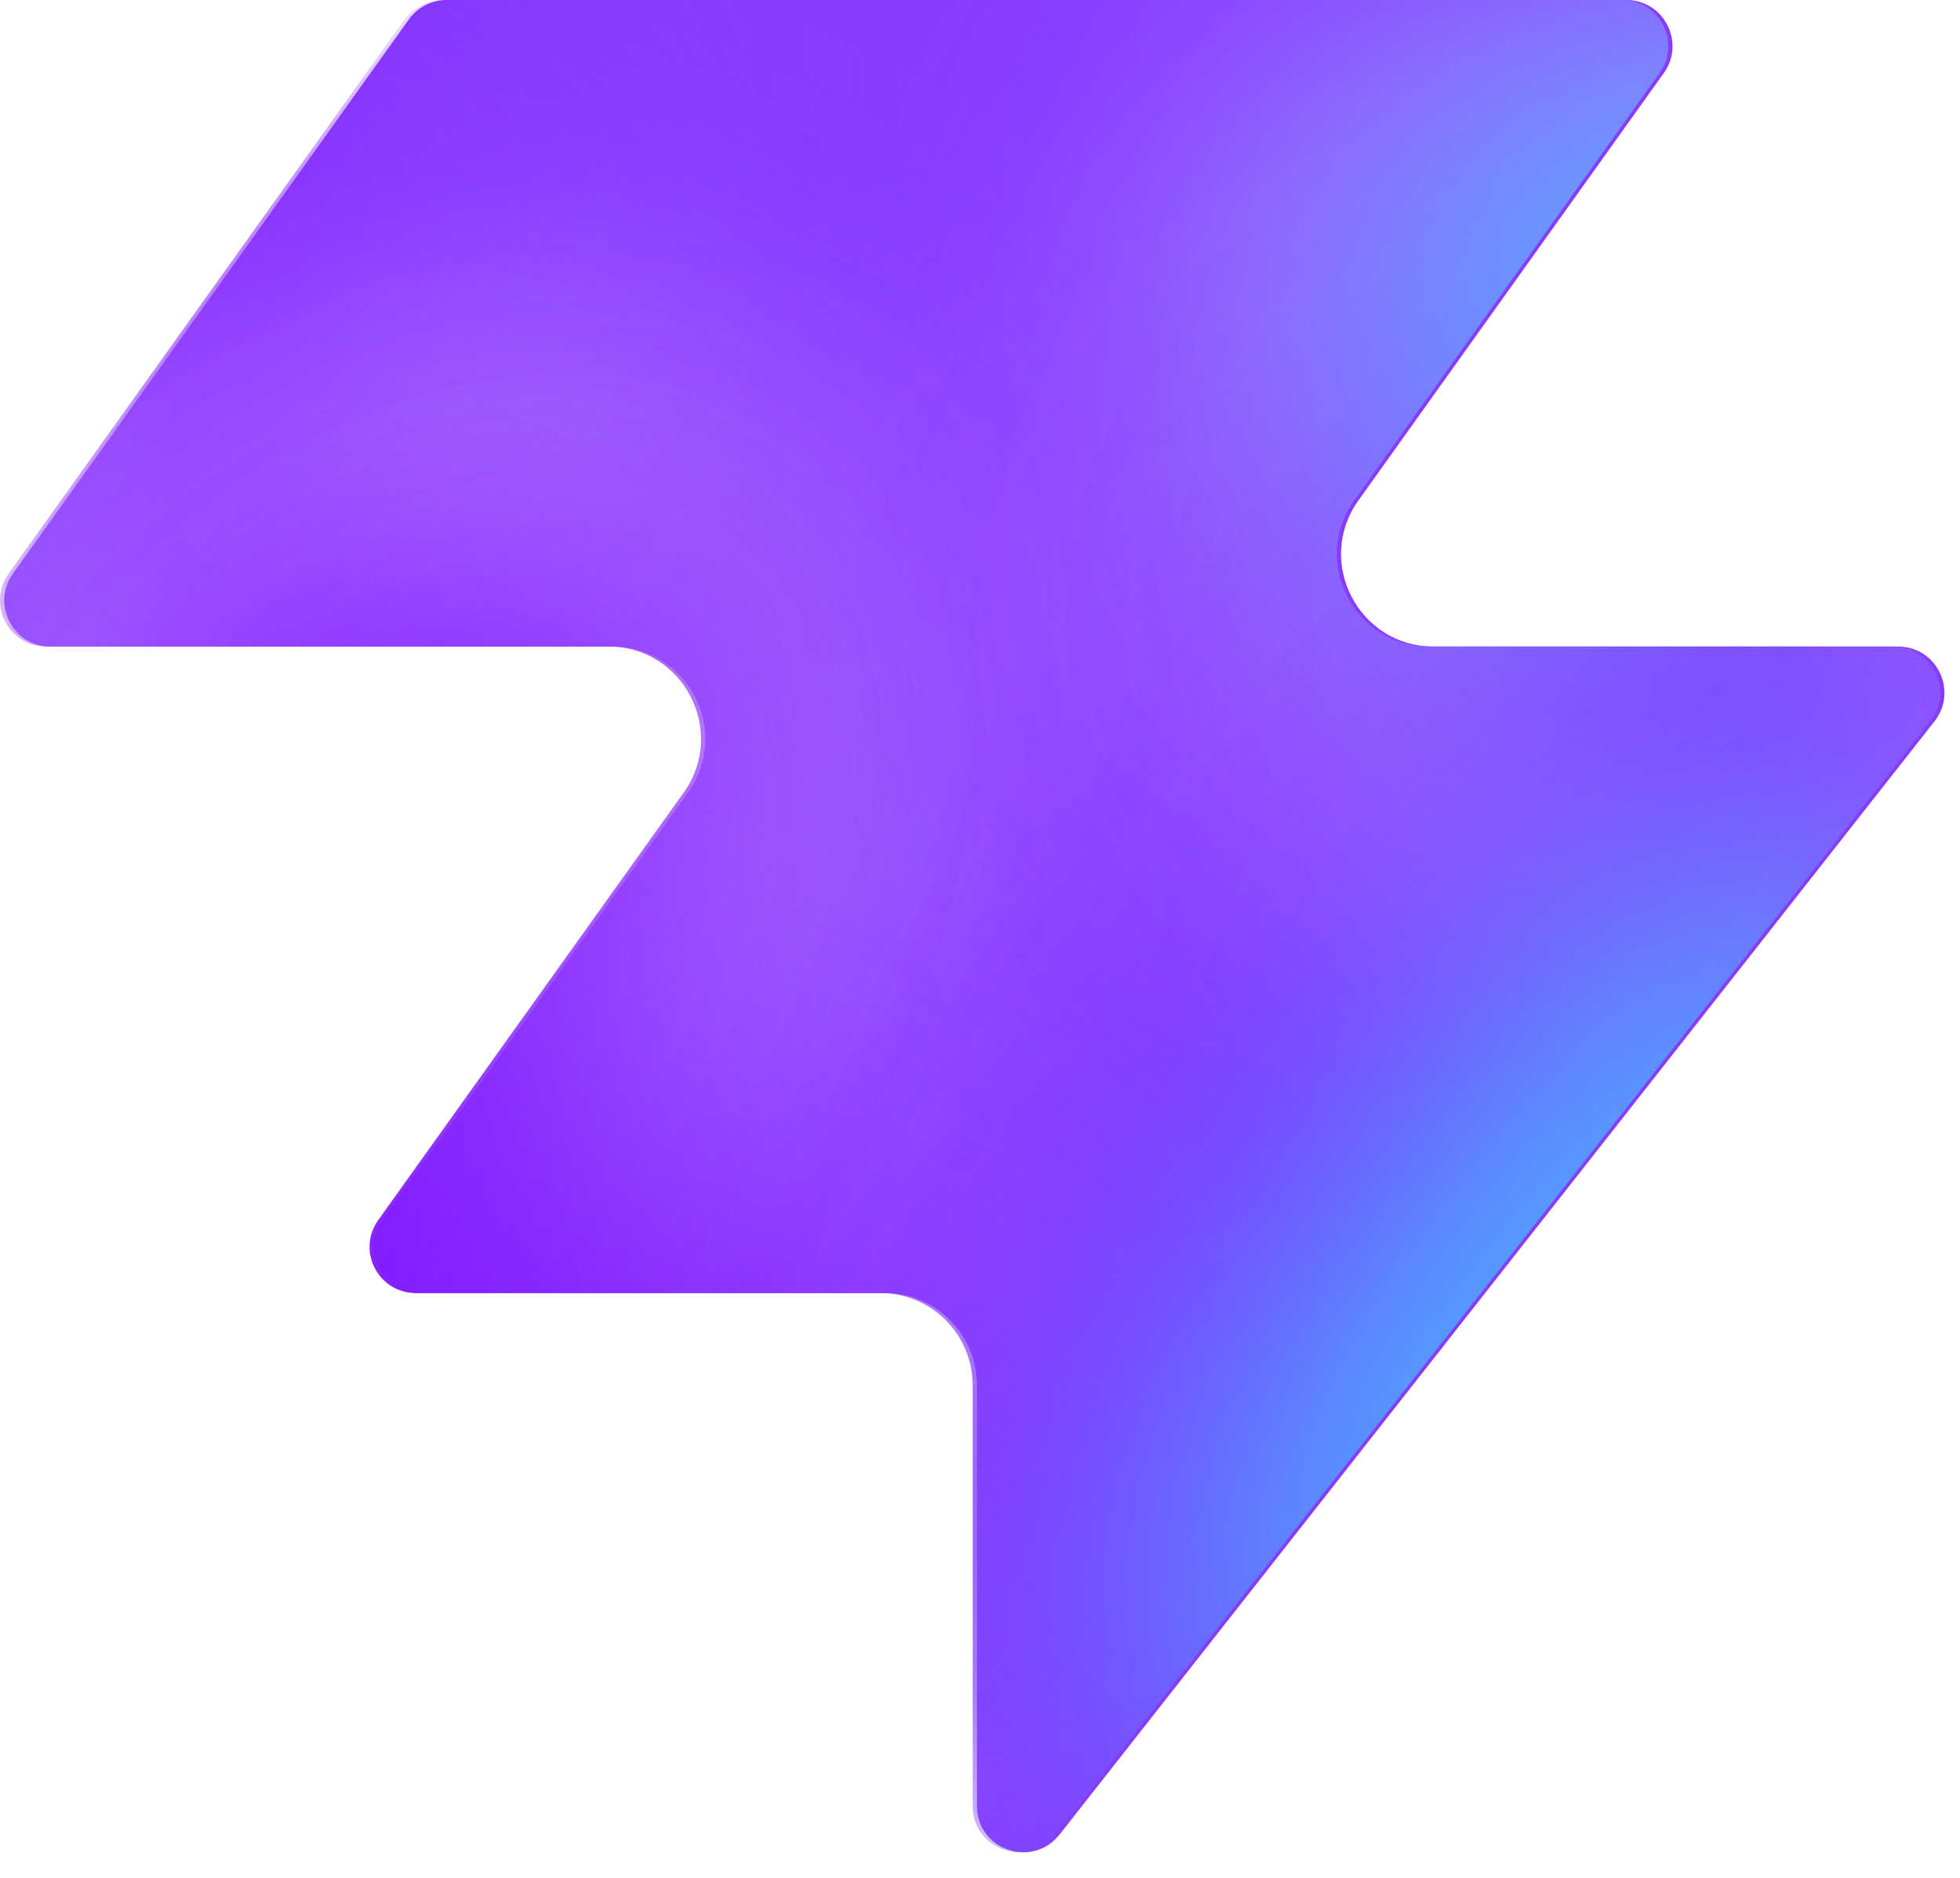
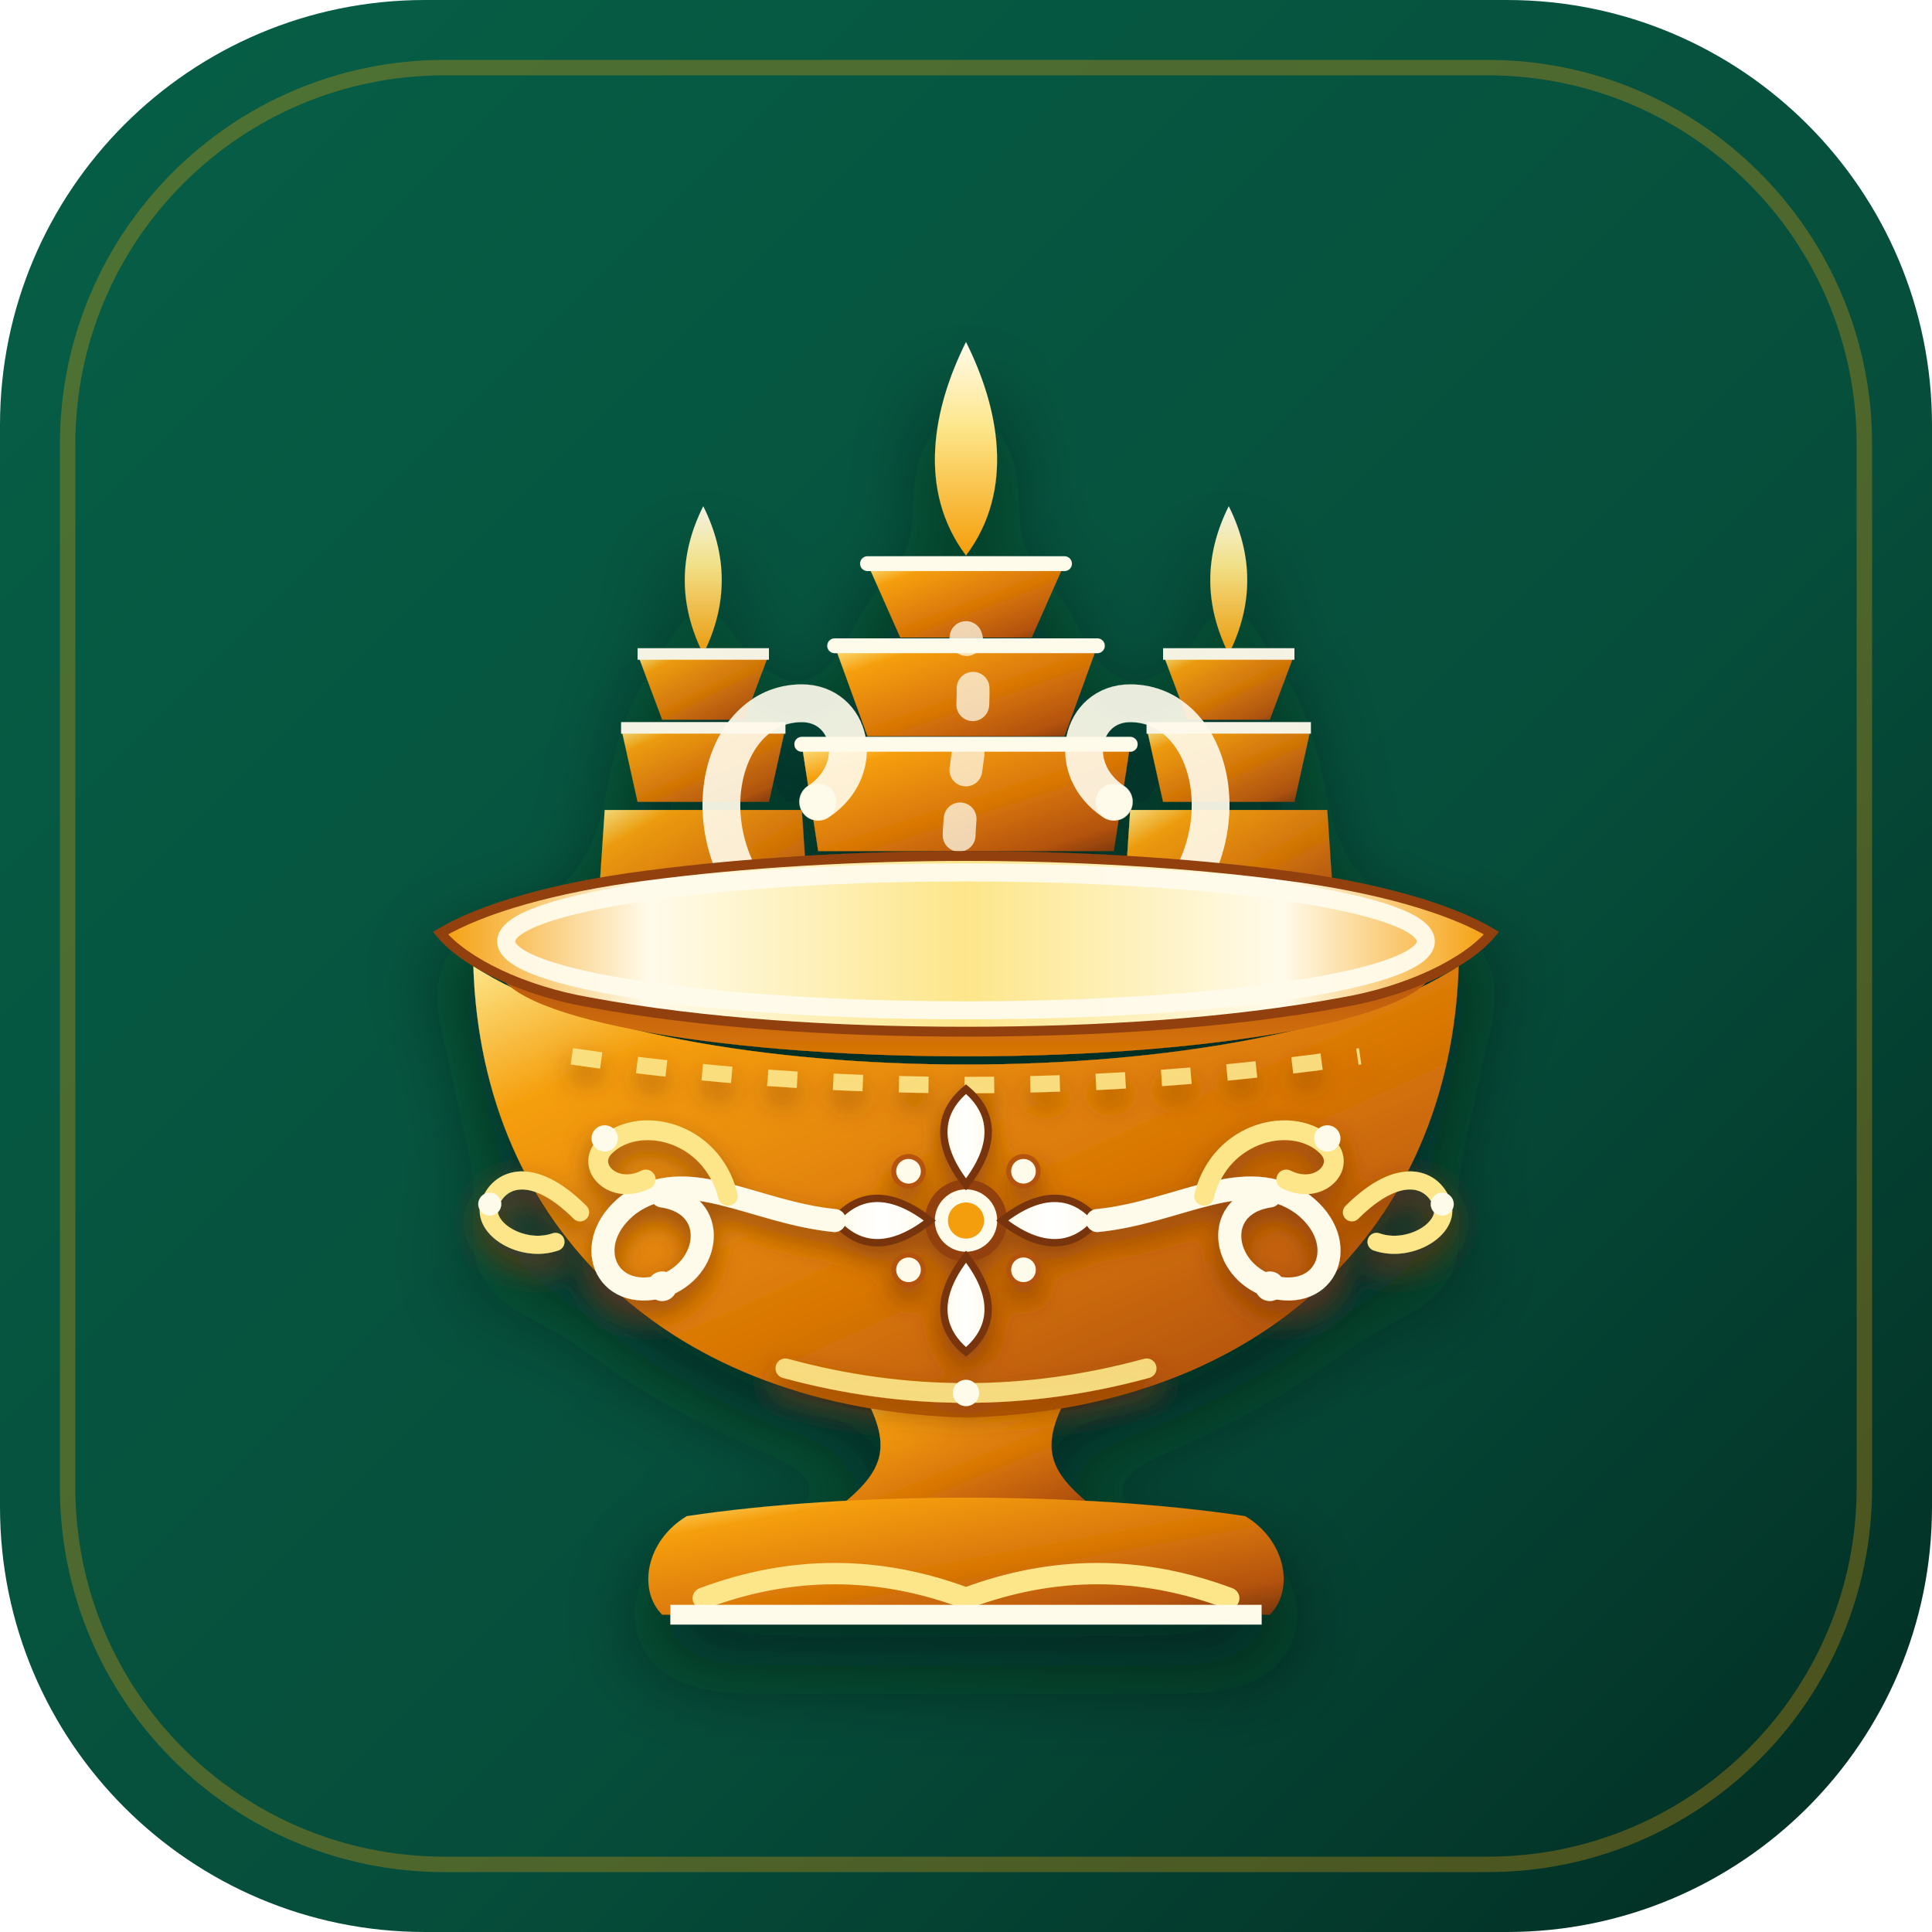
- <svg xmlns="http://www.w3.org/2000/svg" width="48" height="46" fill="none" viewBox="0 0 48 46">
-   <path fill="#863bff" d="M25.946 44.938c-.664.845-2.021.375-2.021-.698V33.937a2.26 2.26 0 0 0-2.262-2.262H10.287c-.92 0-1.456-1.04-.92-1.788l7.48-10.471c1.07-1.497 0-3.578-1.842-3.578H1.237c-.92 0-1.456-1.04-.92-1.788L10.013.474c.214-.297.556-.474.92-.474h28.894c.92 0 1.456 1.04.92 1.788l-7.48 10.471c-1.07 1.498 0 3.579 1.842 3.579h11.377c.943 0 1.473 1.088.89 1.83L25.947 44.94z" style="fill:#863bff;fill:color(display-p3 .525 .23 1);fill-opacity:1" />
-   <mask id="a" width="48" height="46" x="0" y="0" maskUnits="userSpaceOnUse" style="mask-type:alpha">
-     <path fill="#000" d="M25.842 44.938c-.664.844-2.021.375-2.021-.698V33.937a2.26 2.26 0 0 0-2.262-2.262H10.183c-.92 0-1.456-1.04-.92-1.788l7.48-10.471c1.07-1.498 0-3.579-1.842-3.579H1.133c-.92 0-1.456-1.04-.92-1.787L9.91.473c.214-.297.556-.474.92-.474h28.894c.92 0 1.456 1.04.92 1.788l-7.48 10.471c-1.07 1.498 0 3.578 1.842 3.578h11.377c.943 0 1.473 1.088.89 1.832L25.843 44.94z" style="fill:#000;fill-opacity:1" />
-   </mask>
-   <g mask="url(#a)">
-     <g filter="url(#b)">
-       <ellipse cx="5.508" cy="14.704" fill="#ede6ff" rx="5.508" ry="14.704" style="fill:#ede6ff;fill:color(display-p3 .927 .903 1);fill-opacity:1" transform="matrix(.00324 1 1 -.00324 -4.47 31.516)" />
+ <svg xmlns="http://www.w3.org/2000/svg" viewBox="0 0 100 100" fill="none">
+   <defs>
+     <linearGradient id="emeraldBg" x1="0%" y1="0%" x2="100%" y2="100%">
+       <stop offset="0%" stop-color="#065F46" />
+       <stop offset="60%" stop-color="#064E3B" />
+       <stop offset="100%" stop-color="#022C22" />
+     </linearGradient>
+     <linearGradient id="goldGrad" x1="0%" y1="0%" x2="100%" y2="100%">
+       <stop offset="0%" stop-color="#FDE68A" />
+       <stop offset="18%" stop-color="#F59E0B" />
+       <stop offset="55%" stop-color="#D97706" />
+       <stop offset="85%" stop-color="#B45309" />
+       <stop offset="100%" stop-color="#78350F" />
+     </linearGradient>
+     <linearGradient id="goldHighlight" x1="0%" y1="0%" x2="0%" y2="100%">
+       <stop offset="0%" stop-color="#FFFBEB" />
+       <stop offset="40%" stop-color="#FDE68A" />
+       <stop offset="100%" stop-color="#F59E0B" />
+     </linearGradient>
+     <linearGradient id="goldRimGrad" x1="0%" y1="0%" x2="100%" y2="0%">
+       <stop offset="0%" stop-color="#F59E0B" />
+       <stop offset="20%" stop-color="#FFFBEB" />
+       <stop offset="50%" stop-color="#FDE68A" />
+       <stop offset="80%" stop-color="#FFFBEB" />
+       <stop offset="100%" stop-color="#F59E0B" />
+     </linearGradient>
+     <linearGradient id="soupGrad" x1="0%" y1="0%" x2="0%" y2="100%">
+       <stop offset="0%" stop-color="#78350F" />
+       <stop offset="50%" stop-color="#B45309" />
+       <stop offset="100%" stop-color="#D97706" />
+     </linearGradient>
+     <linearGradient id="phkaGlow" x1="0%" y1="0%" x2="100%" y2="0%">
+       <stop offset="0%" stop-color="#FFFBEB" />
+       <stop offset="50%" stop-color="#FFFFFF" />
+       <stop offset="100%" stop-color="#FFFBEB" />
+     </linearGradient>
+     <filter id="emblemShadow" x="-30%" y="-30%" width="160%" height="160%">
+       <feDropShadow dx="0" dy="2.5" stdDeviation="2.6" flood-color="#011F18" flood-opacity="0.65" />
+     </filter>
+     <filter id="motifGlow" x="-20%" y="-20%" width="140%" height="140%">
+       <feDropShadow dx="0" dy="0.8" stdDeviation="0.8" flood-color="#78350F" flood-opacity="0.7" />
+     </filter>
+   </defs>
+   <rect width="100" height="100" rx="22" fill="url(#emeraldBg)" />
+   <rect x="3.5" y="3.5" width="93" height="93" rx="19.5" fill="none" stroke="#F59E0B" stroke-width="0.8" opacity="0.3" />
+   <g transform="translate(50, 50) scale(0.85) translate(-50, -50)" filter="url(#emblemShadow)">
+     <g opacity="0.95">
+       <path d="M34 22 C32.5 25, 32.5 28, 34 31 C35.5 28, 35.5 25, 34 22 Z" fill="url(#goldHighlight)" />
+       <path d="M30 31 L38 31 L36.5 35 L31.5 35 Z" fill="url(#goldGrad)" />
+       <path d="M29 35.5 L39 35.5 L38 40 L30 40 Z" fill="url(#goldGrad)" />
+       <path d="M28 40.5 L40 40.5 L40.5 48 L27.5 48 Z" fill="url(#goldGrad)" />
+       <line x1="30" y1="31" x2="38" y2="31" stroke="#FFFBEB" stroke-width="0.7" />
+       <line x1="29" y1="35.5" x2="39" y2="35.5" stroke="#FFFBEB" stroke-width="0.7" />
    </g>
-     <g filter="url(#c)">
-       <ellipse cx="10.399" cy="29.851" fill="#ede6ff" rx="10.399" ry="29.851" style="fill:#ede6ff;fill:color(display-p3 .927 .903 1);fill-opacity:1" transform="matrix(.00324 1 1 -.00324 -39.328 7.883)" />
+     <g opacity="0.95">
+       <path d="M66 22 C64.5 25, 64.5 28, 66 31 C67.5 28, 67.5 25, 66 22 Z" fill="url(#goldHighlight)" />
+       <path d="M62 31 L70 31 L68.5 35 L63.5 35 Z" fill="url(#goldGrad)" />
+       <path d="M61 35.5 L71 35.5 L70 40 L62 40 Z" fill="url(#goldGrad)" />
+       <path d="M60 40.5 L72 40.5 L72.5 48 L59.5 48 Z" fill="url(#goldGrad)" />
+       <line x1="62" y1="31" x2="70" y2="31" stroke="#FFFBEB" stroke-width="0.7" />
+       <line x1="61" y1="35.5" x2="71" y2="35.5" stroke="#FFFBEB" stroke-width="0.7" />
    </g>
-     <g filter="url(#d)">
-       <ellipse cx="5.508" cy="30.487" fill="#7e14ff" rx="5.508" ry="30.487" style="fill:#7e14ff;fill:color(display-p3 .492 .077 1);fill-opacity:1" transform="rotate(89.814 -25.913 -14.639)scale(1 -1)" />
+     <g>
+       <path d="M50 12 C48 16, 47 21, 50 25 C53 21, 52 16, 50 12 Z" fill="url(#goldHighlight)" />
+       <path d="M44 25.5 L56 25.5 L54 30 L46 30 Z" fill="url(#goldGrad)" />
+       <path d="M42 30.5 L58 30.5 L56 36 L44 36 Z" fill="url(#goldGrad)" />
+       <path d="M40 36.5 L60 36.5 L59 43 L41 43 Z" fill="url(#goldGrad)" />
+       <path d="M39 43.5 L61 43.5 L61.5 50 L38.5 50 Z" fill="url(#goldGrad)" />
+       <line x1="44" y1="25.5" x2="56" y2="25.5" stroke="#FFFBEB" stroke-width="0.9" stroke-linecap="round" />
+       <line x1="42" y1="30.5" x2="58" y2="30.5" stroke="#FFFBEB" stroke-width="0.9" stroke-linecap="round" />
+       <line x1="40" y1="36.5" x2="60" y2="36.5" stroke="#FFFBEB" stroke-width="0.9" stroke-linecap="round" />
    </g>
-     <g filter="url(#e)">
-       <ellipse cx="5.508" cy="30.599" fill="#7e14ff" rx="5.508" ry="30.599" style="fill:#7e14ff;fill:color(display-p3 .492 .077 1);fill-opacity:1" transform="rotate(89.814 -32.644 -3.334)scale(1 -1)" />
-     </g>
-     <g filter="url(#f)">
-       <ellipse cx="5.508" cy="30.599" fill="#7e14ff" rx="5.508" ry="30.599" style="fill:#7e14ff;fill:color(display-p3 .492 .077 1);fill-opacity:1" transform="matrix(.00324 1 1 -.00324 -34.34 30.47)" />
-     </g>
-     <g filter="url(#g)">
-       <ellipse cx="14.072" cy="22.078" fill="#ede6ff" rx="14.072" ry="22.078" style="fill:#ede6ff;fill:color(display-p3 .927 .903 1);fill-opacity:1" transform="rotate(93.35 24.506 48.493)scale(-1 1)" />
-     </g>
-     <g filter="url(#h)">
-       <ellipse cx="3.47" cy="21.501" fill="#7e14ff" rx="3.47" ry="21.501" style="fill:#7e14ff;fill:color(display-p3 .492 .077 1);fill-opacity:1" transform="rotate(89.009 28.708 47.59)scale(-1 1)" />
-     </g>
-     <g filter="url(#i)">
-       <ellipse cx="3.47" cy="21.501" fill="#7e14ff" rx="3.47" ry="21.501" style="fill:#7e14ff;fill:color(display-p3 .492 .077 1);fill-opacity:1" transform="rotate(89.009 28.708 47.59)scale(-1 1)" />
-     </g>
-     <g filter="url(#j)">
-       <ellipse cx=".387" cy="8.972" fill="#7e14ff" rx="4.407" ry="29.108" style="fill:#7e14ff;fill:color(display-p3 .492 .077 1);fill-opacity:1" transform="rotate(39.51 .387 8.972)" />
-     </g>
-     <g filter="url(#k)">
-       <ellipse cx="47.523" cy="-6.092" fill="#7e14ff" rx="4.407" ry="29.108" style="fill:#7e14ff;fill:color(display-p3 .492 .077 1);fill-opacity:1" transform="rotate(37.892 47.523 -6.092)" />
-     </g>
-     <g filter="url(#l)">
-       <ellipse cx="41.412" cy="6.333" fill="#47bfff" rx="5.971" ry="9.665" style="fill:#47bfff;fill:color(display-p3 .28 .748 1);fill-opacity:1" transform="rotate(37.892 41.412 6.333)" />
-     </g>
-     <g filter="url(#m)">
-       <ellipse cx="-1.879" cy="38.332" fill="#7e14ff" rx="4.407" ry="29.108" style="fill:#7e14ff;fill:color(display-p3 .492 .077 1);fill-opacity:1" transform="rotate(37.892 -1.88 38.332)" />
-     </g>
-     <g filter="url(#n)">
-       <ellipse cx="-1.879" cy="38.332" fill="#7e14ff" rx="4.407" ry="29.108" style="fill:#7e14ff;fill:color(display-p3 .492 .077 1);fill-opacity:1" transform="rotate(37.892 -1.88 38.332)" />
-     </g>
-     <g filter="url(#o)">
-       <ellipse cx="35.651" cy="29.907" fill="#7e14ff" rx="4.407" ry="29.108" style="fill:#7e14ff;fill:color(display-p3 .492 .077 1);fill-opacity:1" transform="rotate(37.892 35.651 29.907)" />
-     </g>
-     <g filter="url(#p)">
-       <ellipse cx="38.418" cy="32.4" fill="#47bfff" rx="5.971" ry="15.297" style="fill:#47bfff;fill:color(display-p3 .28 .748 1);fill-opacity:1" transform="rotate(37.892 38.418 32.4)" />
+     <path d="M38 47 C33 42, 35 34, 40 34 C43 34, 44 38, 41 40" stroke="#FFFBEB" stroke-width="2.3" stroke-linecap="round" fill="none" opacity="0.9" />
+     <circle cx="41" cy="40" r="1.1" fill="#FFFBEB" />
+     <path d="M62 47 C67 42, 65 34, 60 34 C57 34, 56 38, 59 40" stroke="#FFFBEB" stroke-width="2.3" stroke-linecap="round" fill="none" opacity="0.9" />
+     <circle cx="59" cy="40" r="1.1" fill="#FFFBEB" />
+     <path d="M50 46 C48.5 41, 51.5 35, 50 30" stroke="#FFFBEB" stroke-width="2" stroke-linecap="round" stroke-dasharray="1 3" fill="none" opacity="0.75" />
+     <path d="M44 76.5 C45.5 79.5, 45 81, 41.5 83.5 L58.5 83.5 C55 81, 54.5 79.5, 56 76.5 Z" fill="url(#goldGrad)" />
+     <path d="M33 83.5 C43 82, 57 82, 67 83.5 C69.5 85, 70 88, 68.5 89.5 L31.5 89.5 C30 88, 30.5 85, 33 83.5 Z" fill="url(#goldGrad)" />
+     <path d="M34 88.5 Q42 85.5 50 88.5 Q58 85.5 66 88.5" stroke="#FDE68A" stroke-width="1.3" stroke-linecap="round" fill="none" />
+     <line x1="32" y1="89.5" x2="68" y2="89.5" stroke="#FFFBEB" stroke-width="1.2" />
+     <path d="M20 50 C20.5 66, 32 77, 50 77.5 C68 77, 79.5 66, 80 50 C74 54, 62 56, 50 56 C38 56, 26 54, 20 50 Z" fill="url(#goldGrad)" />
+     <ellipse cx="50" cy="50" rx="28.5" ry="5.5" fill="url(#soupGrad)" />
+     <ellipse cx="50" cy="50.5" rx="24" ry="3.5" fill="#78350F" opacity="0.45" />
+     <path d="M30 50 Q50 53 70 50 Q50 48.5 30 50 Z" fill="#FDE68A" opacity="0.4" />
+     <path d="M18 48 C19.5 49.8, 23 51.5, 27 52.2 C34 53.5, 42 54, 50 54 C58 54, 66 53.5, 73 52.2 C77 51.5, 80.5 49.8, 82 48 C79.5 46.5, 75 45.2, 69.5 44.5 C63.5 43.7, 56.5 43.3, 50 43.3 C43.5 43.3, 36.5 43.7, 30.5 44.5 C25 45.2, 20.5 46.5, 18 48 Z" fill="url(#goldRimGrad)" stroke="#92400E" stroke-width="0.6" />
+     <ellipse cx="50" cy="48.5" rx="28" ry="4.2" stroke="#FFFBEB" stroke-width="1.1" fill="none" opacity="0.95" />
+     <g filter="url(#motifGlow)">
+       <path d="M26 55.5 Q50 59 74 55.5" stroke="#FDE68A" stroke-width="1" stroke-dasharray="1.8 2.2" fill="none" opacity="0.9" />
+       <circle cx="50" cy="65.5" r="2.2" fill="#FFFBEB" stroke="#92400E" stroke-width="0.6" />
+       <circle cx="50" cy="65.5" r="1.1" fill="#F59E0B" />
+       <path d="M50 63.3 C48.2 61, 48.2 59, 50 57.5 C51.8 59, 51.8 61, 50 63.3 Z" fill="url(#phkaGlow)" stroke="#78350F" stroke-width="0.45" />
+       <path d="M50 67.7 C48.2 70, 48.2 72, 50 73.5 C51.8 72, 51.8 70, 50 67.7 Z" fill="url(#phkaGlow)" stroke="#78350F" stroke-width="0.45" />
+       <path d="M47.8 65.5 C45.5 63.7, 43.5 63.7, 42 65.5 C43.5 67.3, 45.5 67.3, 47.8 65.5 Z" fill="url(#phkaGlow)" stroke="#78350F" stroke-width="0.45" />
+       <path d="M52.2 65.5 C54.5 63.7, 56.5 63.7, 58 65.5 C56.5 67.3, 54.5 67.3, 52.2 65.5 Z" fill="url(#phkaGlow)" stroke="#78350F" stroke-width="0.45" />
+       <circle cx="46.5" cy="62.5" r="0.9" fill="#FFFBEB" stroke="#B45309" stroke-width="0.3" />
+       <circle cx="53.5" cy="62.5" r="0.9" fill="#FFFBEB" stroke="#B45309" stroke-width="0.3" />
+       <circle cx="46.5" cy="68.5" r="0.9" fill="#FFFBEB" stroke="#B45309" stroke-width="0.3" />
+       <circle cx="53.5" cy="68.5" r="0.9" fill="#FFFBEB" stroke="#B45309" stroke-width="0.3" />
+       <path d="M42 65.5 C37 65, 33 62, 29.5 64.5 C26.5 66.8, 28 70.5, 31.5 69.5 C34.5 68.5, 35 64.5, 31.5 64" stroke="#FFFBEB" stroke-width="1.4" stroke-linecap="round" fill="none" />
+       <path d="M35.5 64 C34.5 60, 30 59, 28 61 C26.8 62.2, 28.5 64, 30.5 63" stroke="#FDE68A" stroke-width="1.2" stroke-linecap="round" fill="none" />
+       <path d="M26.5 65 C23.5 62, 21.5 63, 21 64.5 C20.5 66, 23 67.5, 25 66.8" stroke="#FDE68A" stroke-width="1.1" stroke-linecap="round" fill="none" />
+       <circle cx="31.5" cy="69.5" r="0.9" fill="#FFFBEB" />
+       <circle cx="28" cy="60.5" r="0.8" fill="#FFFBEB" />
+       <circle cx="21" cy="64.5" r="0.7" fill="#FFFBEB" />
+       <path d="M58 65.5 C63 65, 67 62, 70.5 64.5 C73.5 66.8, 72 70.5, 68.5 69.5 C65.5 68.5, 65 64.5, 68.5 64" stroke="#FFFBEB" stroke-width="1.4" stroke-linecap="round" fill="none" />
+       <path d="M64.5 64 C65.5 60, 70 59, 72 61 C73.2 62.2, 71.5 64, 69.5 63" stroke="#FDE68A" stroke-width="1.2" stroke-linecap="round" fill="none" />
+       <path d="M73.5 65 C76.5 62, 78.5 63, 79 64.5 C79.5 66, 77 67.5, 75 66.8" stroke="#FDE68A" stroke-width="1.1" stroke-linecap="round" fill="none" />
+       <circle cx="68.5" cy="69.5" r="0.9" fill="#FFFBEB" />
+       <circle cx="72" cy="60.5" r="0.8" fill="#FFFBEB" />
+       <circle cx="79" cy="64.5" r="0.7" fill="#FFFBEB" />
+       <path d="M39 74.5 Q50 77.5 61 74.5" stroke="#FDE68A" stroke-width="1.2" stroke-linecap="round" fill="none" opacity="0.9" />
+       <circle cx="50" cy="76" r="0.8" fill="#FFFBEB" />
    </g>
  </g>
-   <defs>
-     <filter id="b" width="60.045" height="41.654" x="-19.77" y="16.149" color-interpolation-filters="sRGB" filterUnits="userSpaceOnUse">
-       <feFlood flood-opacity="0" result="BackgroundImageFix" />
-       <feBlend in="SourceGraphic" in2="BackgroundImageFix" result="shape" />
-       <feGaussianBlur result="effect1_foregroundBlur_2002_17158" stdDeviation="7.659" />
-     </filter>
-     <filter id="c" width="90.34" height="51.437" x="-54.613" y="-7.533" color-interpolation-filters="sRGB" filterUnits="userSpaceOnUse">
-       <feFlood flood-opacity="0" result="BackgroundImageFix" />
-       <feBlend in="SourceGraphic" in2="BackgroundImageFix" result="shape" />
-       <feGaussianBlur result="effect1_foregroundBlur_2002_17158" stdDeviation="7.659" />
-     </filter>
-     <filter id="d" width="79.355" height="29.4" x="-49.64" y="2.03" color-interpolation-filters="sRGB" filterUnits="userSpaceOnUse">
-       <feFlood flood-opacity="0" result="BackgroundImageFix" />
-       <feBlend in="SourceGraphic" in2="BackgroundImageFix" result="shape" />
-       <feGaussianBlur result="effect1_foregroundBlur_2002_17158" stdDeviation="4.596" />
-     </filter>
-     <filter id="e" width="79.579" height="29.4" x="-45.045" y="20.029" color-interpolation-filters="sRGB" filterUnits="userSpaceOnUse">
-       <feFlood flood-opacity="0" result="BackgroundImageFix" />
-       <feBlend in="SourceGraphic" in2="BackgroundImageFix" result="shape" />
-       <feGaussianBlur result="effect1_foregroundBlur_2002_17158" stdDeviation="4.596" />
-     </filter>
-     <filter id="f" width="79.579" height="29.4" x="-43.513" y="21.178" color-interpolation-filters="sRGB" filterUnits="userSpaceOnUse">
-       <feFlood flood-opacity="0" result="BackgroundImageFix" />
-       <feBlend in="SourceGraphic" in2="BackgroundImageFix" result="shape" />
-       <feGaussianBlur result="effect1_foregroundBlur_2002_17158" stdDeviation="4.596" />
-     </filter>
-     <filter id="g" width="74.749" height="58.852" x="15.756" y="-17.901" color-interpolation-filters="sRGB" filterUnits="userSpaceOnUse">
-       <feFlood flood-opacity="0" result="BackgroundImageFix" />
-       <feBlend in="SourceGraphic" in2="BackgroundImageFix" result="shape" />
-       <feGaussianBlur result="effect1_foregroundBlur_2002_17158" stdDeviation="7.659" />
-     </filter>
-     <filter id="h" width="61.377" height="25.362" x="23.548" y="2.284" color-interpolation-filters="sRGB" filterUnits="userSpaceOnUse">
-       <feFlood flood-opacity="0" result="BackgroundImageFix" />
-       <feBlend in="SourceGraphic" in2="BackgroundImageFix" result="shape" />
-       <feGaussianBlur result="effect1_foregroundBlur_2002_17158" stdDeviation="4.596" />
-     </filter>
-     <filter id="i" width="61.377" height="25.362" x="23.548" y="2.284" color-interpolation-filters="sRGB" filterUnits="userSpaceOnUse">
-       <feFlood flood-opacity="0" result="BackgroundImageFix" />
-       <feBlend in="SourceGraphic" in2="BackgroundImageFix" result="shape" />
-       <feGaussianBlur result="effect1_foregroundBlur_2002_17158" stdDeviation="4.596" />
-     </filter>
-     <filter id="j" width="56.045" height="63.649" x="-27.636" y="-22.853" color-interpolation-filters="sRGB" filterUnits="userSpaceOnUse">
-       <feFlood flood-opacity="0" result="BackgroundImageFix" />
-       <feBlend in="SourceGraphic" in2="BackgroundImageFix" result="shape" />
-       <feGaussianBlur result="effect1_foregroundBlur_2002_17158" stdDeviation="4.596" />
-     </filter>
-     <filter id="k" width="54.814" height="64.646" x="20.116" y="-38.415" color-interpolation-filters="sRGB" filterUnits="userSpaceOnUse">
-       <feFlood flood-opacity="0" result="BackgroundImageFix" />
-       <feBlend in="SourceGraphic" in2="BackgroundImageFix" result="shape" />
-       <feGaussianBlur result="effect1_foregroundBlur_2002_17158" stdDeviation="4.596" />
-     </filter>
-     <filter id="l" width="33.541" height="35.313" x="24.641" y="-11.323" color-interpolation-filters="sRGB" filterUnits="userSpaceOnUse">
-       <feFlood flood-opacity="0" result="BackgroundImageFix" />
-       <feBlend in="SourceGraphic" in2="BackgroundImageFix" result="shape" />
-       <feGaussianBlur result="effect1_foregroundBlur_2002_17158" stdDeviation="4.596" />
-     </filter>
-     <filter id="m" width="54.814" height="64.646" x="-29.286" y="6.009" color-interpolation-filters="sRGB" filterUnits="userSpaceOnUse">
-       <feFlood flood-opacity="0" result="BackgroundImageFix" />
-       <feBlend in="SourceGraphic" in2="BackgroundImageFix" result="shape" />
-       <feGaussianBlur result="effect1_foregroundBlur_2002_17158" stdDeviation="4.596" />
-     </filter>
-     <filter id="n" width="54.814" height="64.646" x="-29.286" y="6.009" color-interpolation-filters="sRGB" filterUnits="userSpaceOnUse">
-       <feFlood flood-opacity="0" result="BackgroundImageFix" />
-       <feBlend in="SourceGraphic" in2="BackgroundImageFix" result="shape" />
-       <feGaussianBlur result="effect1_foregroundBlur_2002_17158" stdDeviation="4.596" />
-     </filter>
-     <filter id="o" width="54.814" height="64.646" x="8.244" y="-2.416" color-interpolation-filters="sRGB" filterUnits="userSpaceOnUse">
-       <feFlood flood-opacity="0" result="BackgroundImageFix" />
-       <feBlend in="SourceGraphic" in2="BackgroundImageFix" result="shape" />
-       <feGaussianBlur result="effect1_foregroundBlur_2002_17158" stdDeviation="4.596" />
-     </filter>
-     <filter id="p" width="39.409" height="43.623" x="18.713" y="10.588" color-interpolation-filters="sRGB" filterUnits="userSpaceOnUse">
-       <feFlood flood-opacity="0" result="BackgroundImageFix" />
-       <feBlend in="SourceGraphic" in2="BackgroundImageFix" result="shape" />
-       <feGaussianBlur result="effect1_foregroundBlur_2002_17158" stdDeviation="4.596" />
-     </filter>
-   </defs>
</svg>
